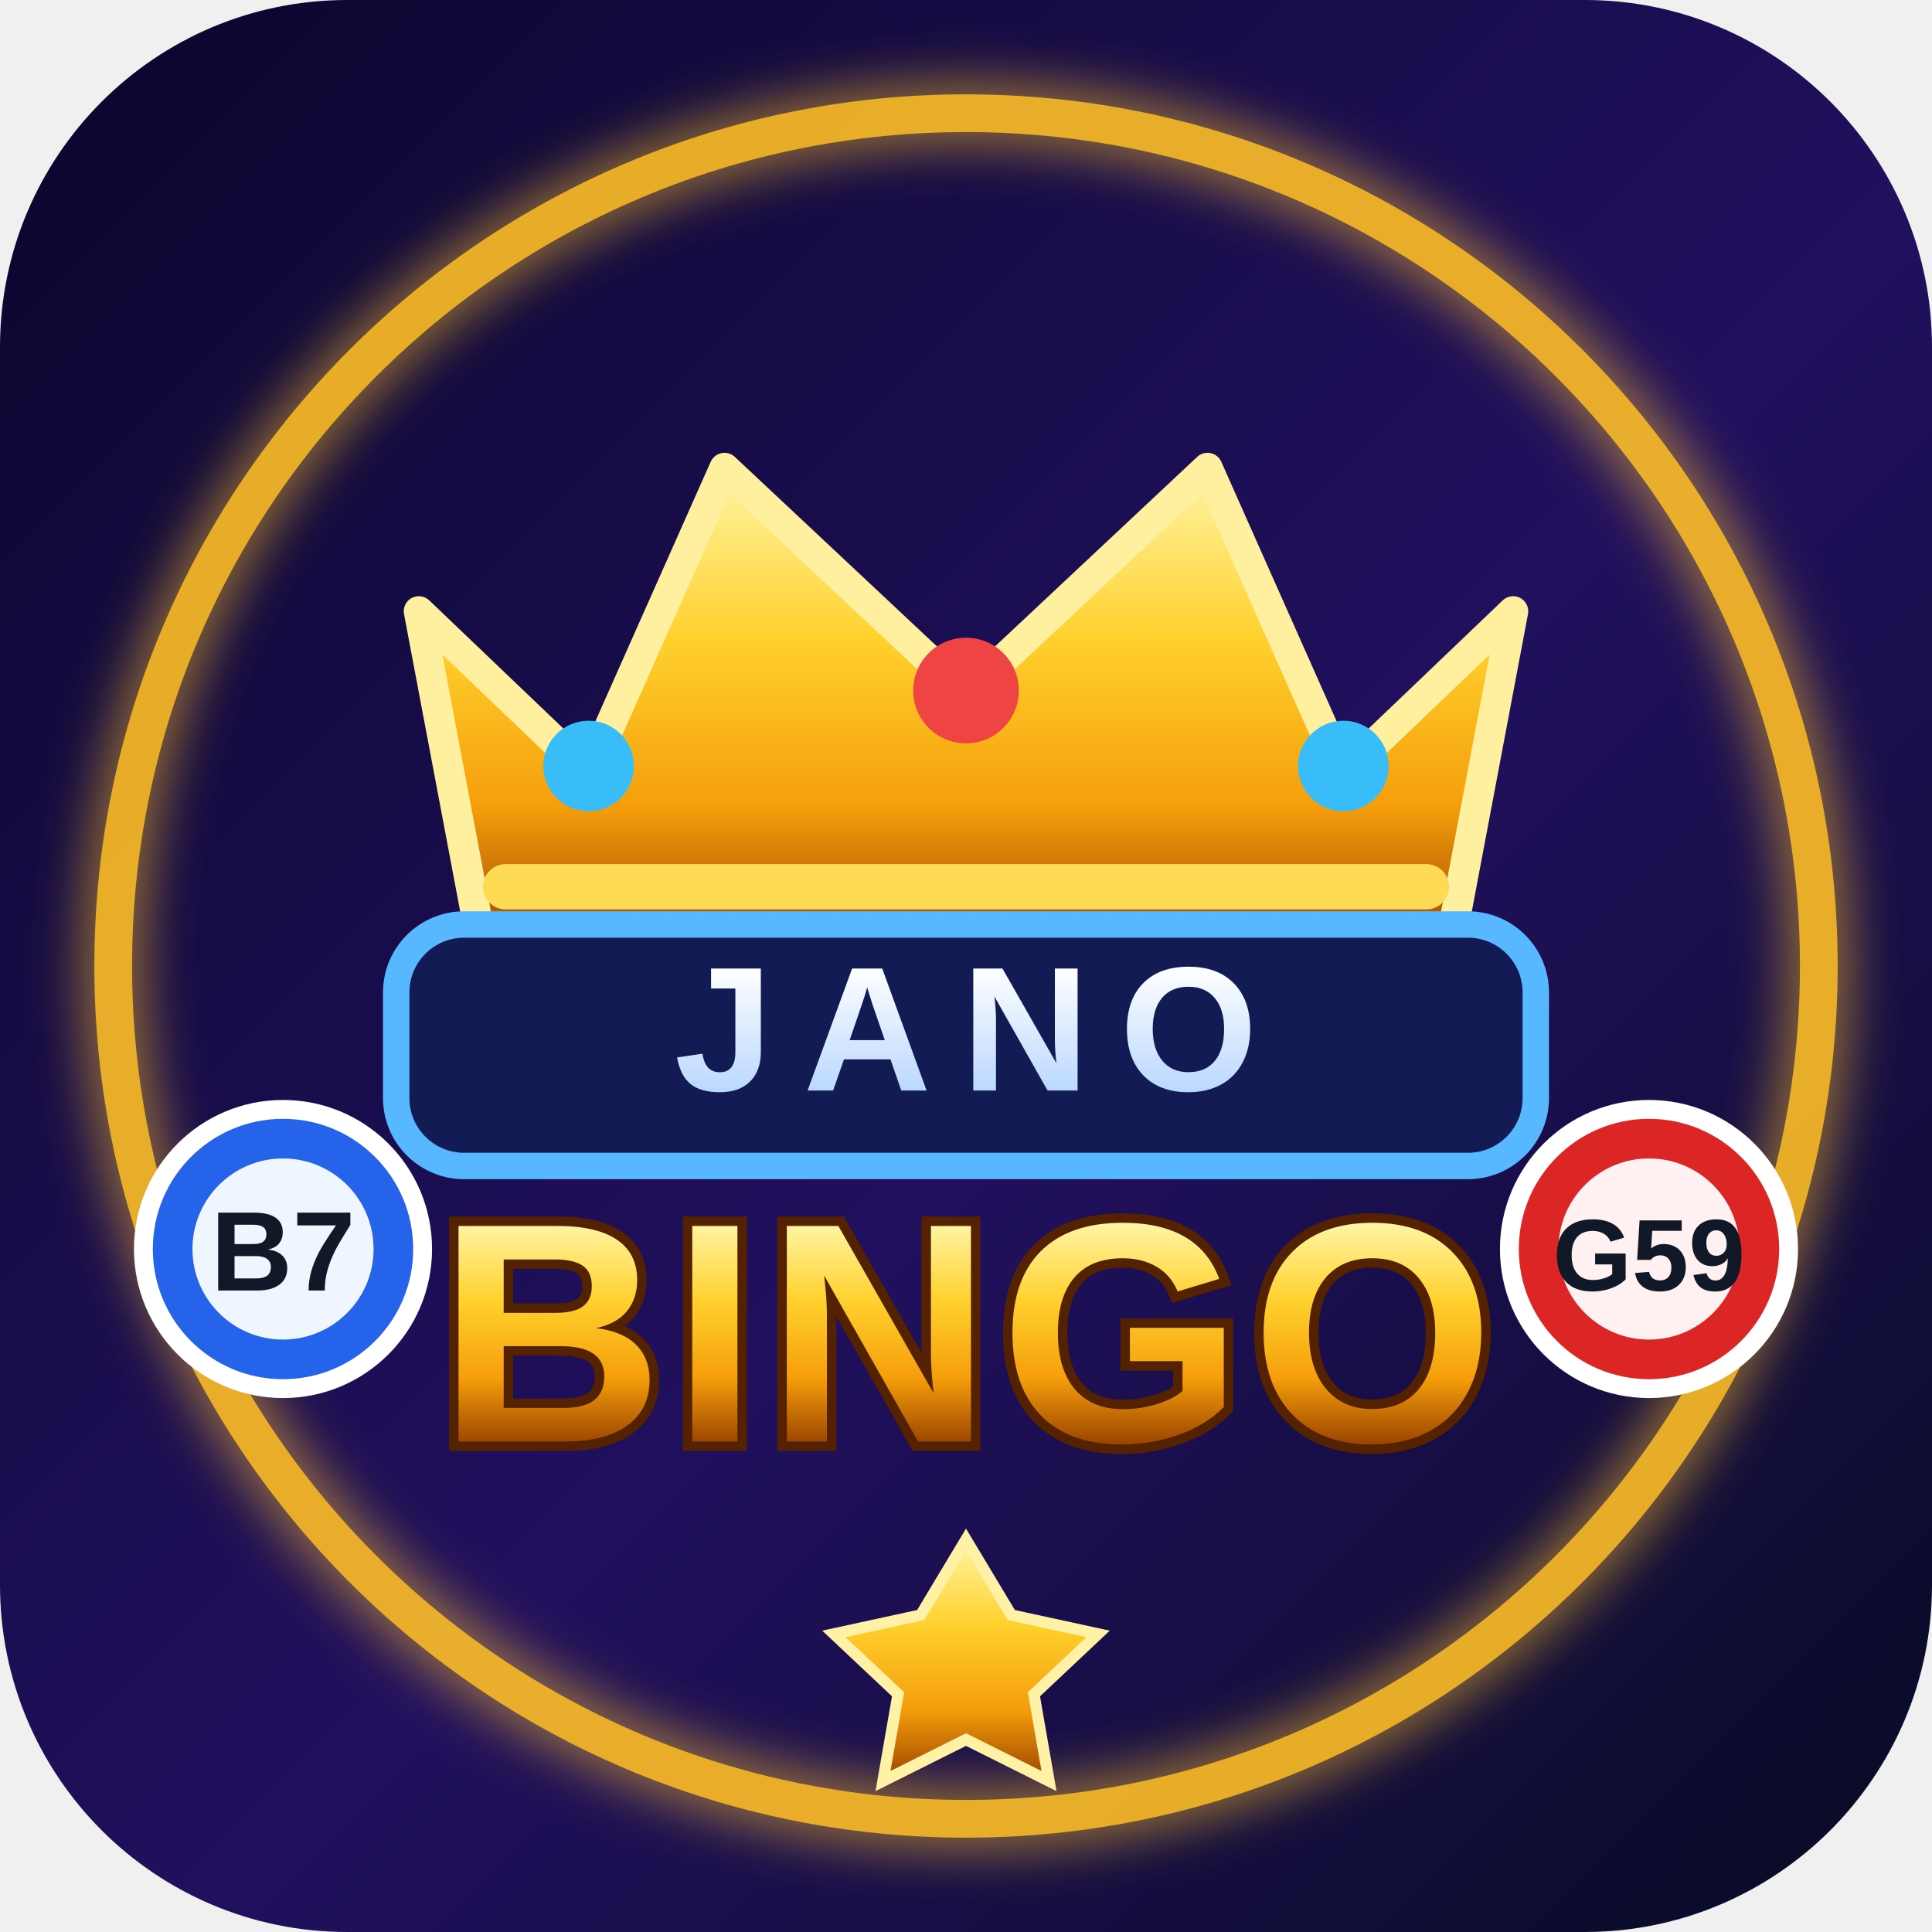
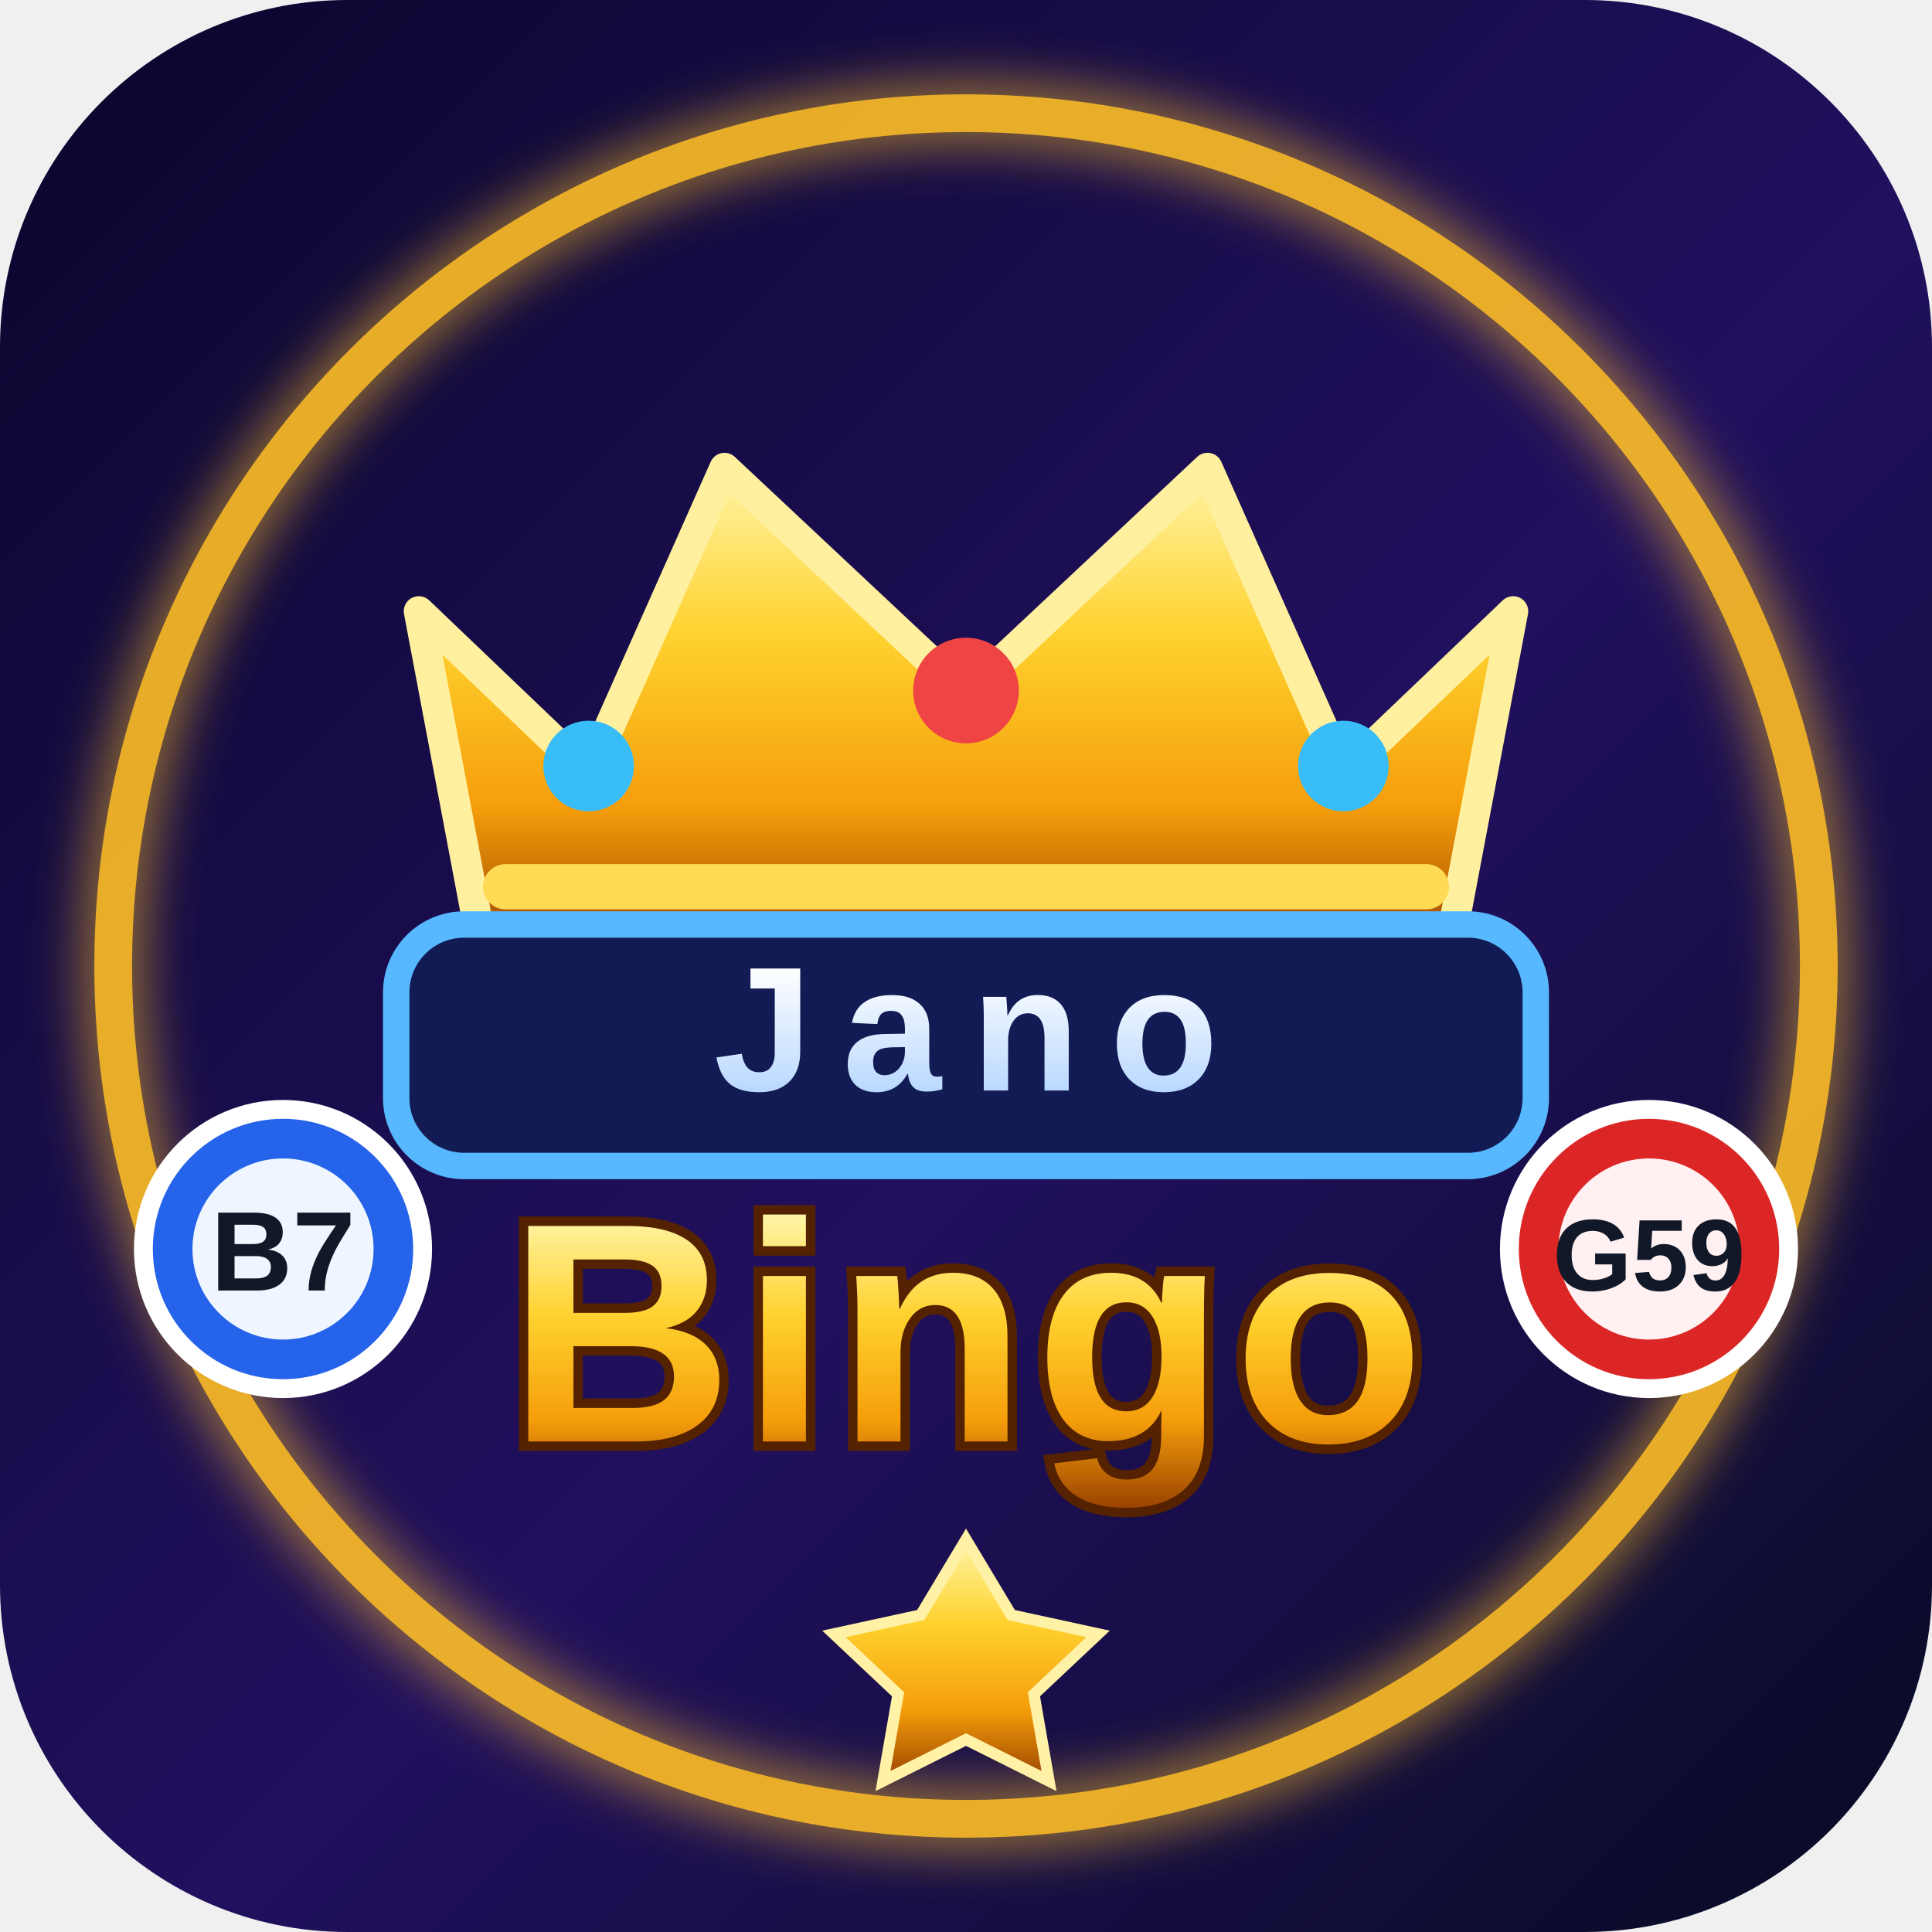
<svg xmlns="http://www.w3.org/2000/svg" viewBox="0 0 512 512">
  <defs>
    <linearGradient id="bg" x2="1" y2="1">
      <stop stop-color="#09062b" />
      <stop offset=".55" stop-color="#21105e" />
      <stop offset="1" stop-color="#070b22" />
    </linearGradient>
    <linearGradient id="gold" x2="0" y2="1">
      <stop stop-color="#fff5a6" />
      <stop offset=".35" stop-color="#ffd12e" />
      <stop offset=".7" stop-color="#f59e0b" />
      <stop offset="1" stop-color="#9a4300" />
    </linearGradient>
    <linearGradient id="white" x2="0" y2="1">
      <stop stop-color="#fff" />
      <stop offset="1" stop-color="#b9d8ff" />
    </linearGradient>
    <filter id="glow">
      <feGaussianBlur stdDeviation="8" result="b" />
      <feMerge>
        <feMergeNode in="b" />
        <feMergeNode in="SourceGraphic" />
      </feMerge>
    </filter>
  </defs>
  <rect width="512" height="512" rx="92" fill="url(#bg)" />
  <circle cx="256" cy="256" r="226" fill="none" stroke="#ffbf25" stroke-width="10" opacity=".9" filter="url(#glow)" />
  <path d="M111 162 156 205 192 124 256 184 320 124 356 205 401 162 384 252H128Z" fill="url(#gold)" stroke="#fff0a0" stroke-width="8" stroke-linejoin="round" />
  <path d="M134 235H378" stroke="#ffda54" stroke-width="12" stroke-linecap="round" />
  <circle cx="156" cy="203" r="12" fill="#38bdf8" />
  <circle cx="256" cy="183" r="14" fill="#ef4444" />
  <circle cx="356" cy="203" r="12" fill="#38bdf8" />
  <rect x="105" y="245" width="302" height="64" rx="18" fill="#121b54" stroke="#58b8ff" stroke-width="7" />
-   <text x="256" y="289" text-anchor="middle" font-family="Arial,sans-serif" font-size="47" font-weight="900" letter-spacing="8" fill="url(#white)">JANO</text>
-   <text x="256" y="382" text-anchor="middle" font-family="Arial,sans-serif" font-size="83" font-weight="900" letter-spacing="2" fill="url(#gold)" stroke="#542200" stroke-width="5" paint-order="stroke">BINGO</text>
+   <text x="256" y="289" text-anchor="middle" font-family="Arial,sans-serif" font-size="47" font-weight="900" letter-spacing="8" fill="url(#white)">Jano</text>
+   <text x="256" y="382" text-anchor="middle" font-family="Arial,sans-serif" font-size="83" font-weight="900" letter-spacing="2" fill="url(#gold)" stroke="#542200" stroke-width="5" paint-order="stroke">Bingo</text>
  <g stroke="#fff" stroke-width="5">
    <circle cx="75" cy="331" r="37" fill="#2563eb" />
    <circle cx="437" cy="331" r="37" fill="#dc2626" />
    <circle cx="75" cy="331" r="24" fill="#eff6ff" stroke="none" />
    <circle cx="437" cy="331" r="24" fill="#fff1f2" stroke="none" />
  </g>
  <g font-family="Arial,sans-serif" font-weight="900" text-anchor="middle" fill="#111827">
    <text x="75" y="342" font-size="30">B7</text>
    <text x="437" y="342" font-size="27">G59</text>
  </g>
  <path d="M190 430H322" stroke="url(#gold)" stroke-width="10" stroke-linecap="round" />
  <path d="m256 408 12 20 23 5-17 16 4 23-22-11-22 11 4-23-17-16 23-5z" fill="url(#gold)" stroke="#fff2a6" stroke-width="3" />
</svg>
